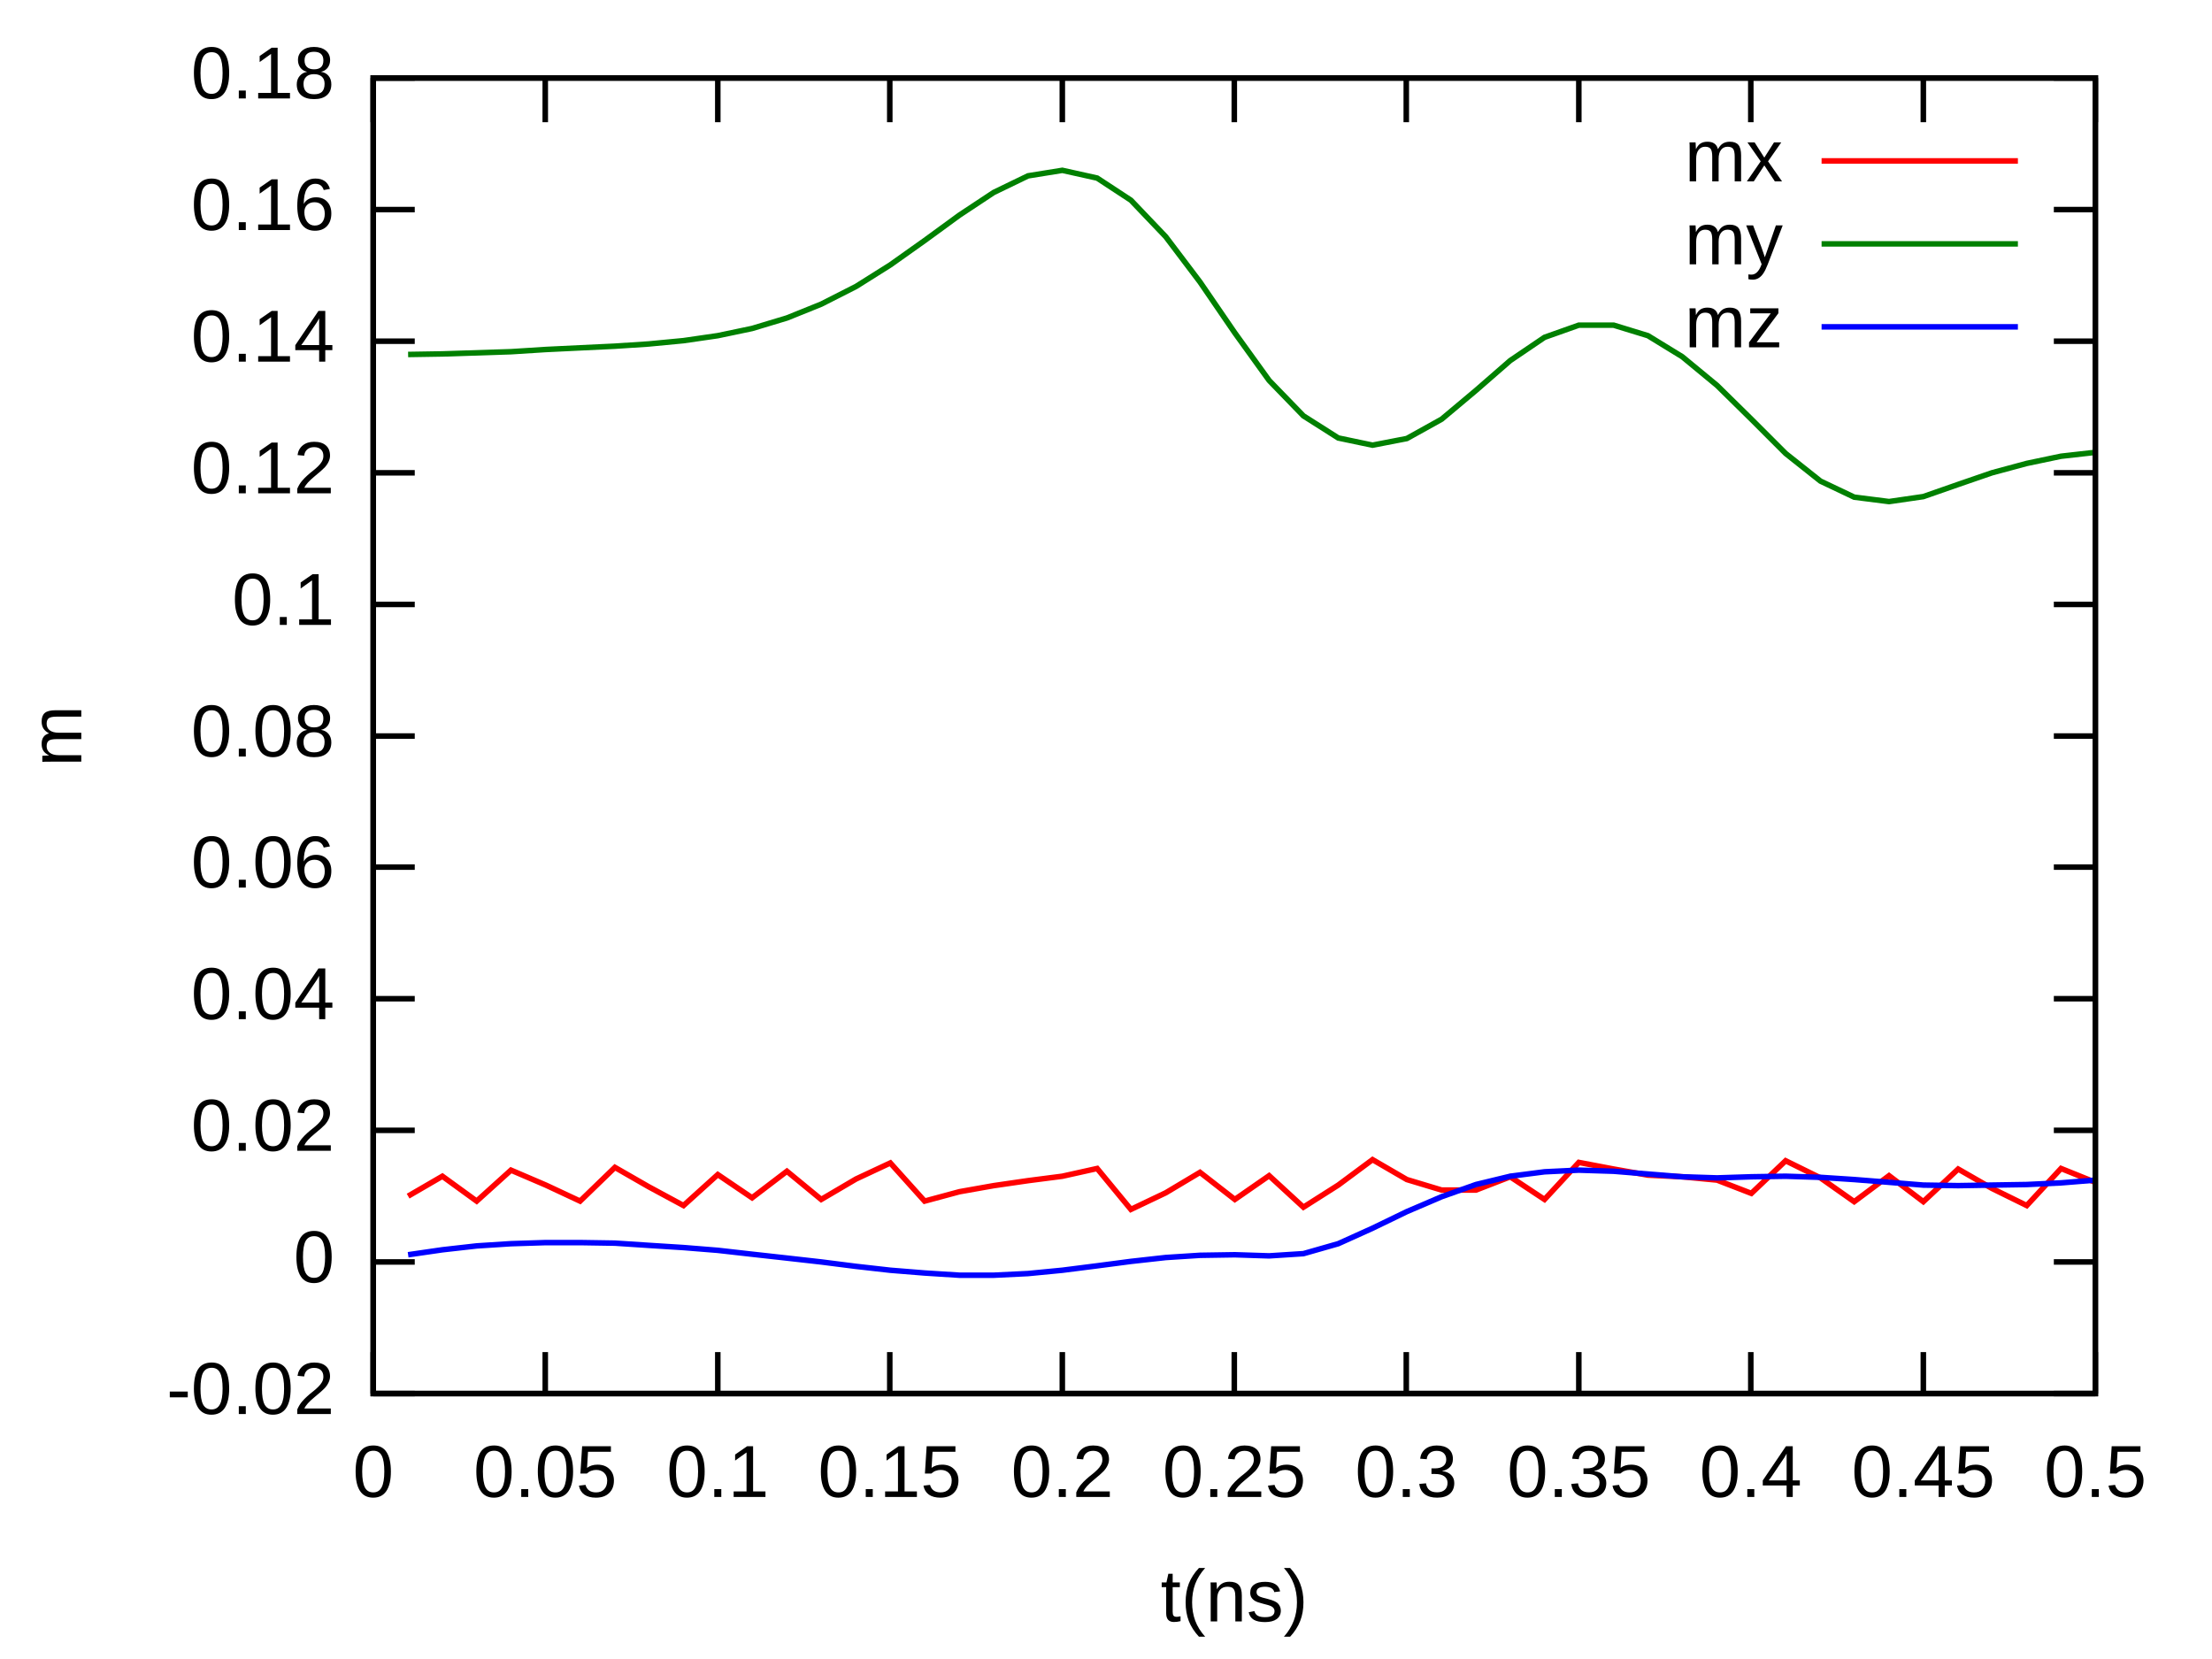
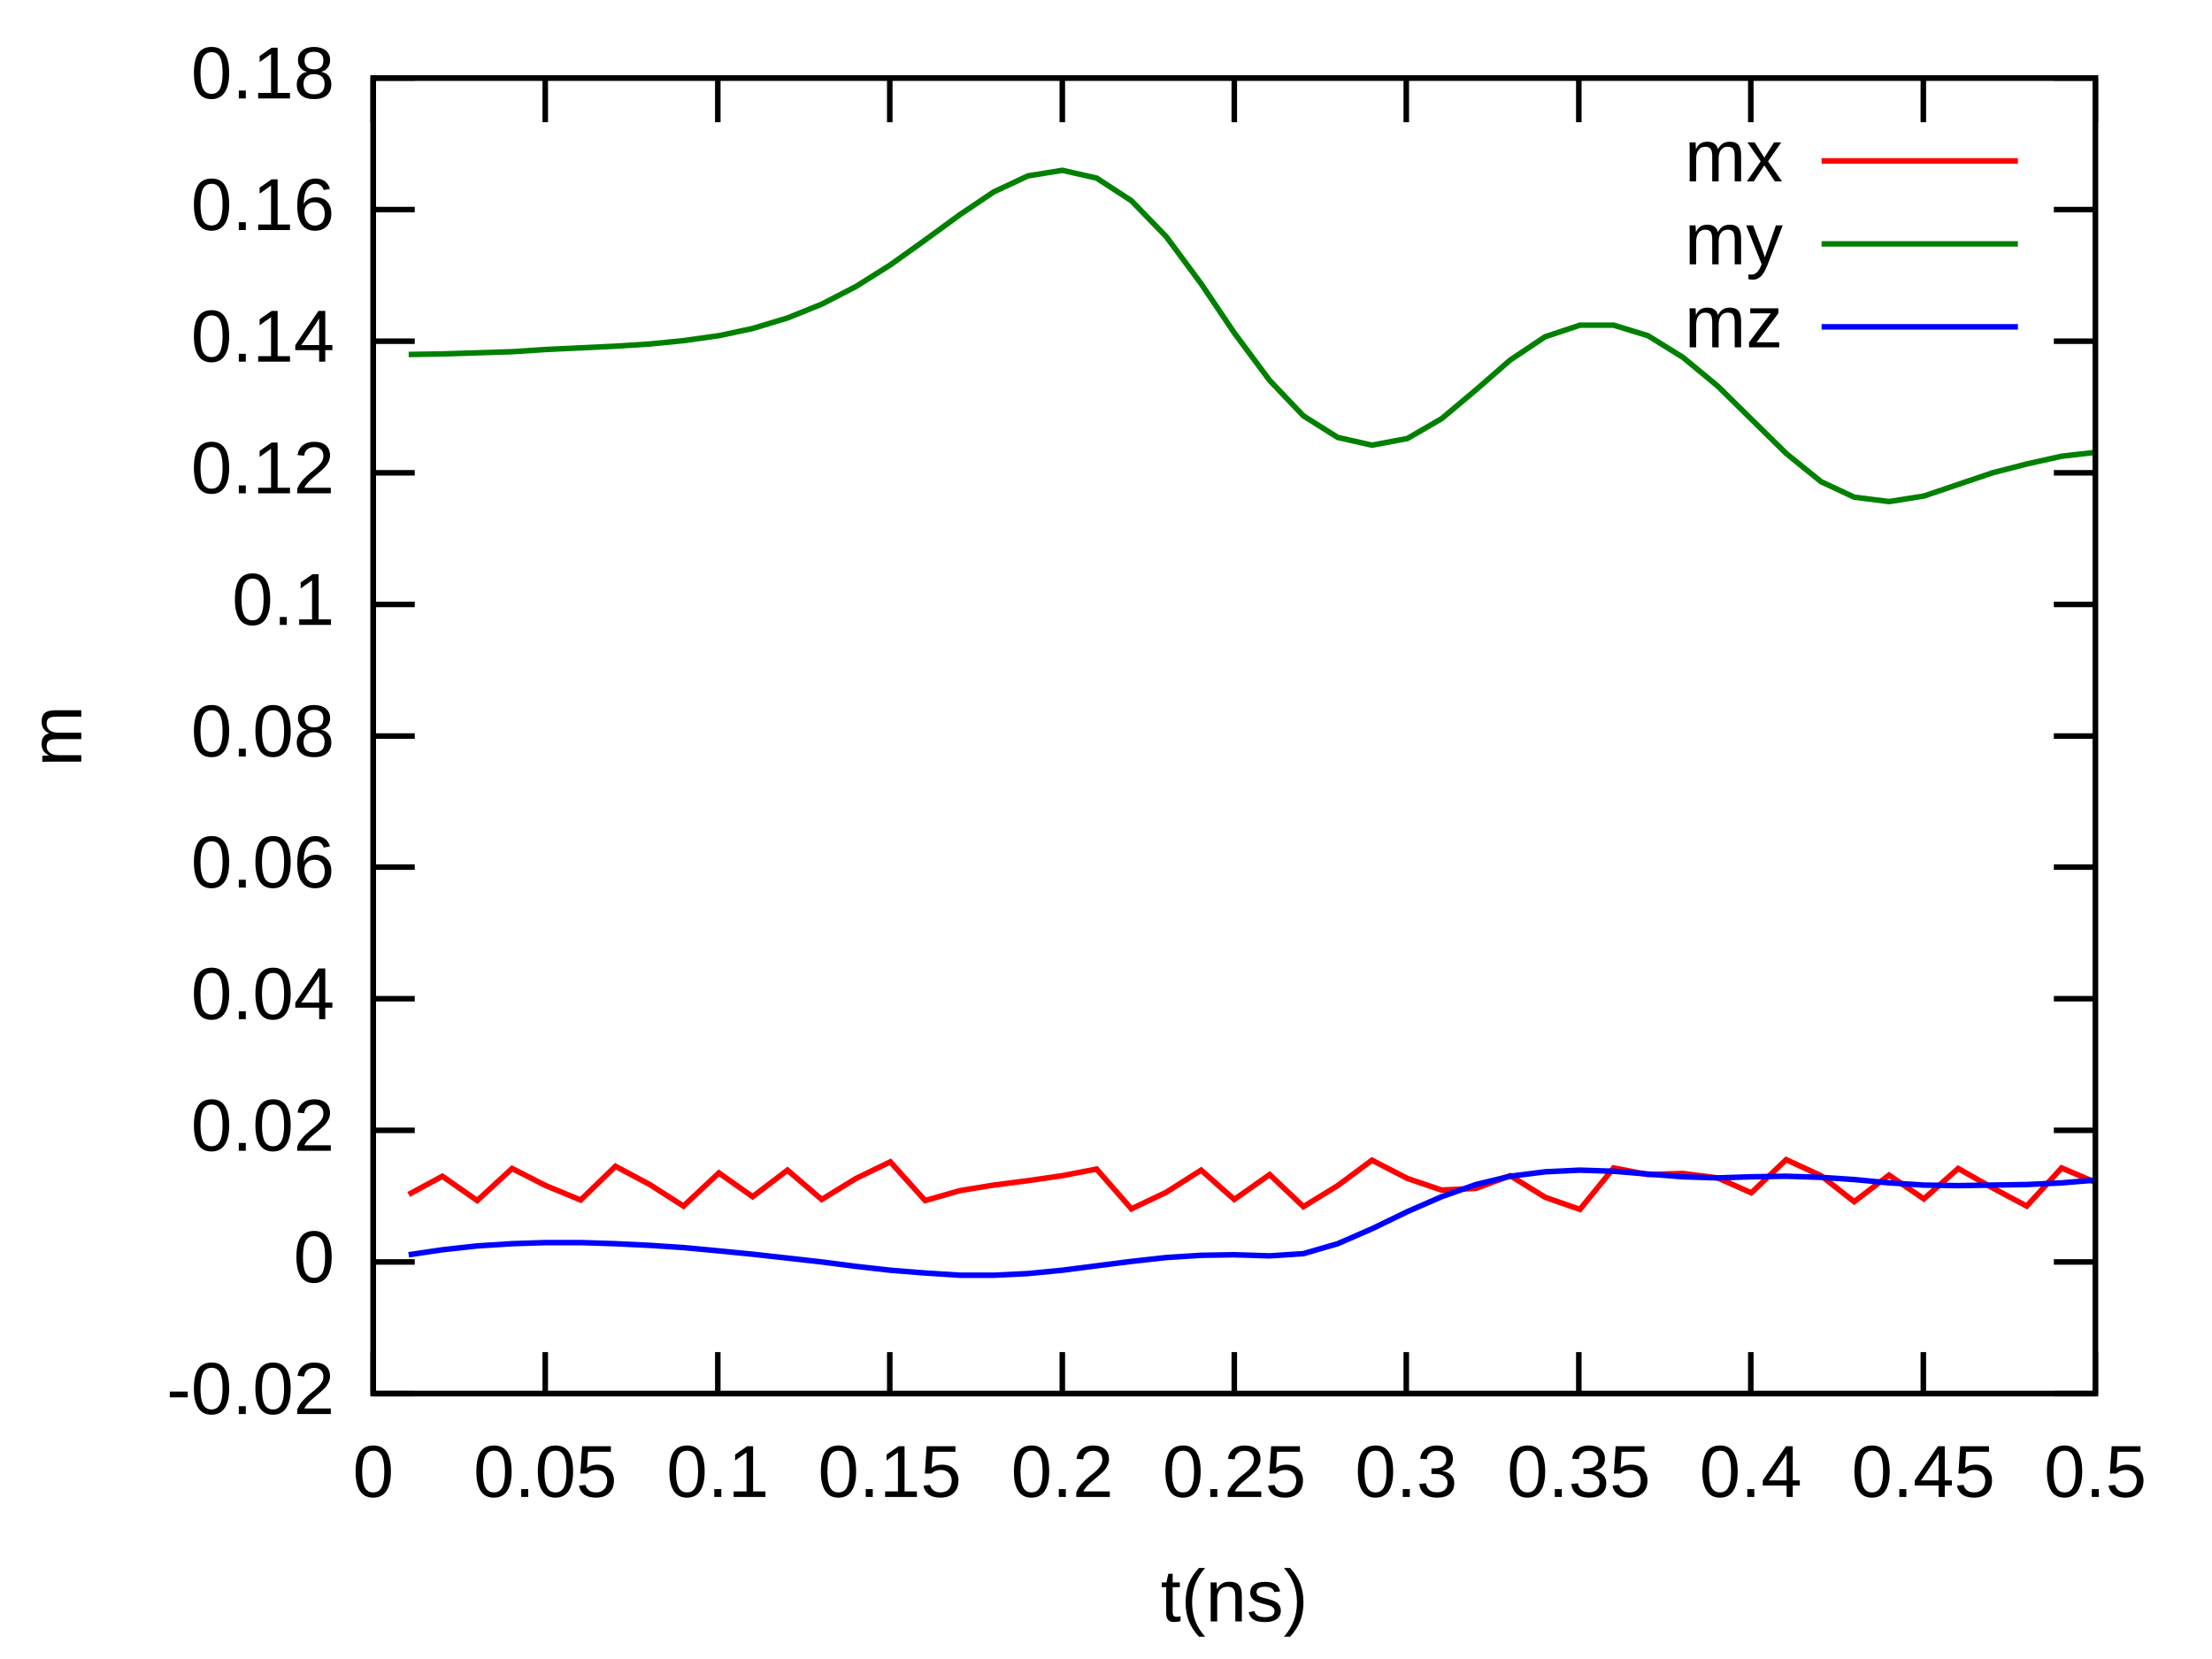
<svg xmlns="http://www.w3.org/2000/svg" xmlns:xlink="http://www.w3.org/1999/xlink" width="400" height="300" viewBox="0 0 400 300">
  <g id="gnuplot_canvas">
    <rect x="0" y="0" width="400" height="300" fill="none" />
    <defs>
      <circle id="gpDot" r="0.5" stroke-width="0.5" />
      <path id="gpPt0" stroke-width="0.267" stroke="currentColor" d="M-1,0 h2 M0,-1 v2" />
      <path id="gpPt1" stroke-width="0.267" stroke="currentColor" d="M-1,-1 L1,1 M1,-1 L-1,1" />
      <path id="gpPt2" stroke-width="0.267" stroke="currentColor" d="M-1,0 L1,0 M0,-1 L0,1 M-1,-1 L1,1 M-1,1 L1,-1" />
      <rect id="gpPt3" stroke-width="0.267" stroke="currentColor" x="-1" y="-1" width="2" height="2" />
      <rect id="gpPt4" stroke-width="0.267" stroke="currentColor" fill="currentColor" x="-1" y="-1" width="2" height="2" />
      <circle id="gpPt5" stroke-width="0.267" stroke="currentColor" cx="0" cy="0" r="1" />
      <use xlink:href="#gpPt5" id="gpPt6" fill="currentColor" stroke="none" />
      <path id="gpPt7" stroke-width="0.267" stroke="currentColor" d="M0,-1.33 L-1.33,0.67 L1.33,0.67 z" />
      <use xlink:href="#gpPt7" id="gpPt8" fill="currentColor" stroke="none" />
      <use xlink:href="#gpPt7" id="gpPt9" stroke="currentColor" transform="rotate(180)" />
      <use xlink:href="#gpPt9" id="gpPt10" fill="currentColor" stroke="none" />
      <use xlink:href="#gpPt3" id="gpPt11" stroke="currentColor" transform="rotate(45)" />
      <use xlink:href="#gpPt11" id="gpPt12" fill="currentColor" stroke="none" />
    </defs>
    <g style="fill:none; color:white; stroke:currentColor; stroke-width:1.00; stroke-linecap:butt; stroke-linejoin:miter">
</g>
    <g style="fill:none; color:black; stroke:currentColor; stroke-width:1.00; stroke-linecap:butt; stroke-linejoin:miter">
      <path stroke="black" d="M67.5,252.0 L75.0,252.0 M378.9,252.0 L371.4,252.0  h0.01" />
      <g transform="translate(60.5,255.7)" style="stroke:none; fill:black; font-family:Arial; font-size:10.00pt; text-anchor:end">
        <text>-0.02</text>
      </g>
      <path stroke="black" d="M67.5,228.2 L75.0,228.2 M378.9,228.2 L371.4,228.2  h0.01" />
      <g transform="translate(60.5,231.9)" style="stroke:none; fill:black; font-family:Arial; font-size:10.00pt; text-anchor:end">
        <text>0</text>
      </g>
      <path stroke="black" d="M67.5,204.4 L75.0,204.4 M378.9,204.4 L371.4,204.4  h0.01" />
      <g transform="translate(60.5,208.1)" style="stroke:none; fill:black; font-family:Arial; font-size:10.00pt; text-anchor:end">
        <text>0.02</text>
      </g>
      <path stroke="black" d="M67.5,180.6 L75.0,180.6 M378.9,180.6 L371.4,180.6  h0.01" />
      <g transform="translate(60.5,184.3)" style="stroke:none; fill:black; font-family:Arial; font-size:10.00pt; text-anchor:end">
        <text>0.04</text>
      </g>
      <path stroke="black" d="M67.5,156.8 L75.0,156.8 M378.9,156.8 L371.4,156.8  h0.01" />
      <g transform="translate(60.5,160.5)" style="stroke:none; fill:black; font-family:Arial; font-size:10.00pt; text-anchor:end">
        <text>0.06</text>
      </g>
      <path stroke="black" d="M67.5,133.1 L75.0,133.1 M378.9,133.1 L371.4,133.1  h0.01" />
      <g transform="translate(60.5,136.8)" style="stroke:none; fill:black; font-family:Arial; font-size:10.00pt; text-anchor:end">
        <text>0.08</text>
      </g>
      <path stroke="black" d="M67.5,109.3 L75.0,109.3 M378.9,109.3 L371.4,109.3  h0.01" />
      <g transform="translate(60.5,113.0)" style="stroke:none; fill:black; font-family:Arial; font-size:10.00pt; text-anchor:end">
        <text>0.1</text>
      </g>
      <path stroke="black" d="M67.5,85.5 L75.0,85.5 M378.9,85.5 L371.4,85.5  h0.01" />
      <g transform="translate(60.5,89.2)" style="stroke:none; fill:black; font-family:Arial; font-size:10.00pt; text-anchor:end">
        <text>0.12</text>
      </g>
      <path stroke="black" d="M67.5,61.7 L75.0,61.7 M378.9,61.7 L371.4,61.7  h0.01" />
      <g transform="translate(60.5,65.4)" style="stroke:none; fill:black; font-family:Arial; font-size:10.00pt; text-anchor:end">
        <text>0.14</text>
      </g>
      <path stroke="black" d="M67.5,37.9 L75.0,37.9 M378.9,37.9 L371.4,37.9  h0.01" />
      <g transform="translate(60.5,41.6)" style="stroke:none; fill:black; font-family:Arial; font-size:10.00pt; text-anchor:end">
        <text>0.16</text>
      </g>
      <path stroke="black" d="M67.5,14.1 L75.0,14.1 M378.9,14.1 L371.4,14.1  h0.01" />
      <g transform="translate(60.5,17.8)" style="stroke:none; fill:black; font-family:Arial; font-size:10.00pt; text-anchor:end">
        <text>0.18</text>
      </g>
      <path stroke="black" d="M67.5,252.0 L67.5,244.5 M67.5,14.1 L67.5,21.6  h0.01" />
      <g transform="translate(67.5,270.7)" style="stroke:none; fill:black; font-family:Arial; font-size:10.00pt; text-anchor:middle">
        <text> 0</text>
      </g>
      <path stroke="black" d="M98.6,252.0 L98.6,244.5 M98.6,14.1 L98.6,21.6  h0.01" />
      <g transform="translate(98.6,270.7)" style="stroke:none; fill:black; font-family:Arial; font-size:10.00pt; text-anchor:middle">
        <text> 0.05</text>
      </g>
      <path stroke="black" d="M129.8,252.0 L129.8,244.5 M129.8,14.1 L129.8,21.6  h0.01" />
      <g transform="translate(129.8,270.7)" style="stroke:none; fill:black; font-family:Arial; font-size:10.00pt; text-anchor:middle">
        <text> 0.1</text>
      </g>
      <path stroke="black" d="M160.9,252.0 L160.9,244.5 M160.9,14.1 L160.9,21.6  h0.01" />
      <g transform="translate(160.9,270.7)" style="stroke:none; fill:black; font-family:Arial; font-size:10.00pt; text-anchor:middle">
        <text> 0.15</text>
      </g>
      <path stroke="black" d="M192.1,252.0 L192.1,244.5 M192.1,14.1 L192.1,21.6  h0.01" />
      <g transform="translate(192.1,270.7)" style="stroke:none; fill:black; font-family:Arial; font-size:10.00pt; text-anchor:middle">
        <text> 0.2</text>
      </g>
      <path stroke="black" d="M223.2,252.0 L223.2,244.5 M223.2,14.1 L223.2,21.6  h0.01" />
      <g transform="translate(223.2,270.7)" style="stroke:none; fill:black; font-family:Arial; font-size:10.00pt; text-anchor:middle">
        <text> 0.25</text>
      </g>
      <path stroke="black" d="M254.3,252.0 L254.3,244.5 M254.3,14.1 L254.3,21.6  h0.01" />
      <g transform="translate(254.3,270.7)" style="stroke:none; fill:black; font-family:Arial; font-size:10.00pt; text-anchor:middle">
        <text> 0.3</text>
      </g>
      <path stroke="black" d="M285.5,252.0 L285.5,244.5 M285.5,14.1 L285.5,21.6  h0.01" />
      <g transform="translate(285.5,270.7)" style="stroke:none; fill:black; font-family:Arial; font-size:10.00pt; text-anchor:middle">
        <text> 0.35</text>
      </g>
      <path stroke="black" d="M316.6,252.0 L316.6,244.5 M316.6,14.1 L316.6,21.6  h0.01" />
      <g transform="translate(316.6,270.7)" style="stroke:none; fill:black; font-family:Arial; font-size:10.00pt; text-anchor:middle">
        <text> 0.4</text>
      </g>
      <path stroke="black" d="M347.8,252.0 L347.8,244.5 M347.8,14.1 L347.8,21.6  h0.01" />
      <g transform="translate(347.8,270.7)" style="stroke:none; fill:black; font-family:Arial; font-size:10.00pt; text-anchor:middle">
        <text> 0.45</text>
      </g>
      <path stroke="black" d="M378.9,252.0 L378.9,244.5 M378.9,14.1 L378.9,21.6  h0.01" />
      <g transform="translate(378.9,270.7)" style="stroke:none; fill:black; font-family:Arial; font-size:10.00pt; text-anchor:middle">
        <text> 0.5</text>
      </g>
      <path stroke="black" d="M67.5,14.1 L67.5,252.0 L378.9,252.0 L378.9,14.1 L67.5,14.1 Z  h0.01" />
      <g transform="translate(14.7,133.1) rotate(270)" style="stroke:none; fill:black; font-family:Arial; font-size:10.00pt; text-anchor:middle">
        <text>m </text>
      </g>
      <g transform="translate(223.2,293.2)" style="stroke:none; fill:black; font-family:Arial; font-size:10.00pt; text-anchor:middle">
        <text>t(ns)</text>
      </g>
    </g>
    <g id="gnuplot_plot_1">
      <g style="fill:none; color:red; stroke:currentColor; stroke-width:1.00; stroke-linecap:butt; stroke-linejoin:miter">
        <g transform="translate(322.4,32.8)" style="stroke:none; fill:black; font-family:Arial; font-size:10.00pt; text-anchor:end">
          <text>mx</text>
        </g>
-         <path d="M329.4,29.1 L364.9,29.1 M73.8,216.3 L80.0,212.7 L86.2,217.2 L92.4,211.6 L98.7,214.3 L104.9,217.2    L111.2,211.1 L117.3,214.6 L123.6,218.0 L129.8,212.4 L136.0,216.6 L142.3,211.8 L148.5,216.9 L154.8,213.2    L161.0,210.3 L167.2,217.2 L173.5,215.5 L179.7,214.4 L185.9,213.5 L192.1,212.7 L198.4,211.3 L204.5,218.7    L210.8,215.7 L217.0,212.0 L223.3,216.9 L229.5,212.6 L235.7,218.3 L242.0,214.3 L248.2,209.7 L254.4,213.3    L260.7,215.2 L266.9,215.2 L273.1,212.8 L279.3,216.9 L285.5,210.2 L291.8,211.4 L298.0,212.5 L304.2,212.8    L310.5,213.4 L316.7,215.8 L322.9,209.9 L329.2,213.0 L335.3,217.3 L341.6,212.6 L347.8,217.3 L354.1,211.4    L360.2,214.9 L366.5,218.0 L372.7,211.3 L378.9,213.8  h0.01" />
+         <path d="M329.4,29.1 L364.9,29.1 M73.9,216.0 L80.0,212.7 L86.3,217.1 L92.6,211.3 L98.7,214.4 L105.0,217.0    L111.3,210.9 L117.5,214.2 L123.6,218.1 L130.0,212.1 L136.1,216.4 L142.4,211.6 L148.6,216.9 L154.8,213.1    L161.0,210.1 L167.3,217.1 L173.6,215.3 L179.7,214.3 L185.9,213.5 L192.1,212.6 L198.3,211.4 L204.6,218.6    L210.9,215.6 L217.2,211.6 L223.2,216.9 L229.6,212.4 L235.7,218.2 L241.9,214.4 L248.1,209.8 L254.5,213.1    L260.7,215.2 L266.9,214.9 L273.1,212.6 L279.4,216.5 L285.7,218.7 L291.8,211.2 L298.0,212.4 L304.3,212.2    L310.6,213.0 L316.7,215.7 L323.0,209.7 L329.3,212.6 L335.3,217.3 L341.6,212.5 L347.9,216.8 L354.1,211.3    L360.3,214.8 L366.5,218.1 L372.8,211.2 L378.9,213.8  h0.01" />
      </g>
    </g>
    <g id="gnuplot_plot_2">
      <g style="fill:none; color:green; stroke:currentColor; stroke-width:1.00; stroke-linecap:butt; stroke-linejoin:miter">
        <g transform="translate(322.4,47.8)" style="stroke:none; fill:black; font-family:Arial; font-size:10.00pt; text-anchor:end">
          <text>my</text>
        </g>
-         <path d="M329.4,44.1 L364.9,44.1 M73.8,64.1 L80.0,64.0 L86.2,63.8 L92.4,63.6 L98.7,63.2 L104.9,62.9    L111.2,62.6 L117.3,62.2 L123.6,61.6 L129.8,60.7 L136.0,59.4 L142.3,57.5 L148.5,55.0 L154.8,51.8    L161.0,47.9 L167.2,43.5 L173.5,38.9 L179.7,34.8 L185.9,31.8 L192.1,30.8 L198.4,32.2 L204.5,36.2    L210.8,42.8 L217.0,51.0 L223.3,60.2 L229.5,68.8 L235.7,75.2 L242.0,79.2 L248.2,80.5 L254.4,79.3    L260.7,75.8 L266.9,70.6 L273.1,65.2 L279.3,61.0 L285.5,58.8 L291.8,58.8 L298.0,60.7 L304.2,64.5    L310.5,69.7 L316.7,75.8 L322.9,82.0 L329.2,87.0 L335.3,89.9 L341.6,90.7 L347.8,89.8 L354.1,87.6    L360.2,85.5 L366.5,83.8 L372.7,82.5 L378.9,81.8  h0.01" />
+         <path d="M329.4,44.1 L364.9,44.1 M73.9,64.1 L80.0,64.0 L86.3,63.8 L92.6,63.6 L98.7,63.2 L105.0,62.9    L111.3,62.6 L117.5,62.2 L123.6,61.6 L130.0,60.7 L136.1,59.4 L142.4,57.5 L148.6,55.0 L154.8,51.8    L161.0,47.9 L167.3,43.4 L173.6,38.8 L179.7,34.7 L185.9,31.8 L192.1,30.8 L198.3,32.2 L204.6,36.3    L210.9,42.8 L217.2,51.3 L223.2,60.2 L229.6,68.8 L235.7,75.2 L241.9,79.1 L248.1,80.5 L254.5,79.3    L260.7,75.7 L266.9,70.5 L273.1,65.1 L279.4,60.9 L285.7,58.8 L291.8,58.8 L298.0,60.7 L304.3,64.6    L310.6,69.8 L316.7,75.8 L323.0,82.0 L329.3,87.1 L335.3,89.9 L341.6,90.7 L347.9,89.7 L354.1,87.6    L360.3,85.5 L366.5,83.9 L372.8,82.5 L378.9,81.8  h0.01" />
      </g>
    </g>
    <g id="gnuplot_plot_3">
      <g style="fill:none; color:blue; stroke:currentColor; stroke-width:1.00; stroke-linecap:butt; stroke-linejoin:miter">
        <g transform="translate(322.4,62.8)" style="stroke:none; fill:black; font-family:Arial; font-size:10.00pt; text-anchor:end">
          <text>mz</text>
        </g>
-         <path d="M329.4,59.1 L364.9,59.1 M73.8,226.9 L80.0,226.0 L86.2,225.3 L92.4,224.9 L98.7,224.7 L104.9,224.7    L111.2,224.8 L117.3,225.2 L123.6,225.6 L129.8,226.1 L136.0,226.8 L142.3,227.5 L148.5,228.2 L154.8,229.0    L161.0,229.7 L167.2,230.2 L173.5,230.6 L179.7,230.6 L185.9,230.3 L192.1,229.7 L198.4,228.9 L204.5,228.1    L210.8,227.4 L217.0,227.0 L223.3,226.9 L229.5,227.1 L235.7,226.7 L242.0,224.9 L248.2,222.1 L254.4,219.1    L260.7,216.4 L266.9,214.2 L273.1,212.7 L279.3,211.9 L285.5,211.6 L291.8,211.8 L298.0,212.3 L304.2,212.8    L310.5,213.0 L316.7,212.8 L322.9,212.7 L329.2,212.9 L335.3,213.3 L341.6,213.8 L347.8,214.3 L354.1,214.4    L360.2,214.3 L366.5,214.2 L372.7,213.9 L378.9,213.4  h0.01" />
+         <path d="M329.4,59.1 L364.9,59.1 M73.9,226.9 L80.0,226.0 L86.3,225.3 L92.6,224.9 L98.7,224.7 L105.0,224.7    L111.3,224.9 L117.5,225.2 L123.6,225.6 L130.0,226.2 L136.1,226.8 L142.4,227.5 L148.6,228.2 L154.8,229.0    L161.0,229.7 L167.3,230.2 L173.6,230.6 L179.7,230.6 L185.9,230.3 L192.1,229.7 L198.3,228.9 L204.6,228.1    L210.9,227.4 L217.2,227.0 L223.2,226.9 L229.6,227.1 L235.7,226.7 L241.9,224.9 L248.1,222.2 L254.5,219.1    L260.7,216.4 L266.9,214.2 L273.1,212.7 L279.4,211.9 L285.7,211.6 L291.8,211.8 L298.0,212.3 L304.3,212.8    L310.6,213.0 L316.7,212.8 L323.0,212.7 L329.3,212.9 L335.3,213.3 L341.6,213.9 L347.9,214.3 L354.1,214.4    L360.3,214.3 L366.5,214.2 L372.8,213.9 L378.9,213.4  h0.01" />
      </g>
    </g>
    <g style="fill:none; color:black; stroke:currentColor; stroke-width:1.00; stroke-linecap:butt; stroke-linejoin:miter">
      <path stroke="black" d="M67.5,14.1 L67.5,252.0 L378.9,252.0 L378.9,14.1 L67.5,14.1 Z  h0.01" />
    </g>
  </g>
</svg>
